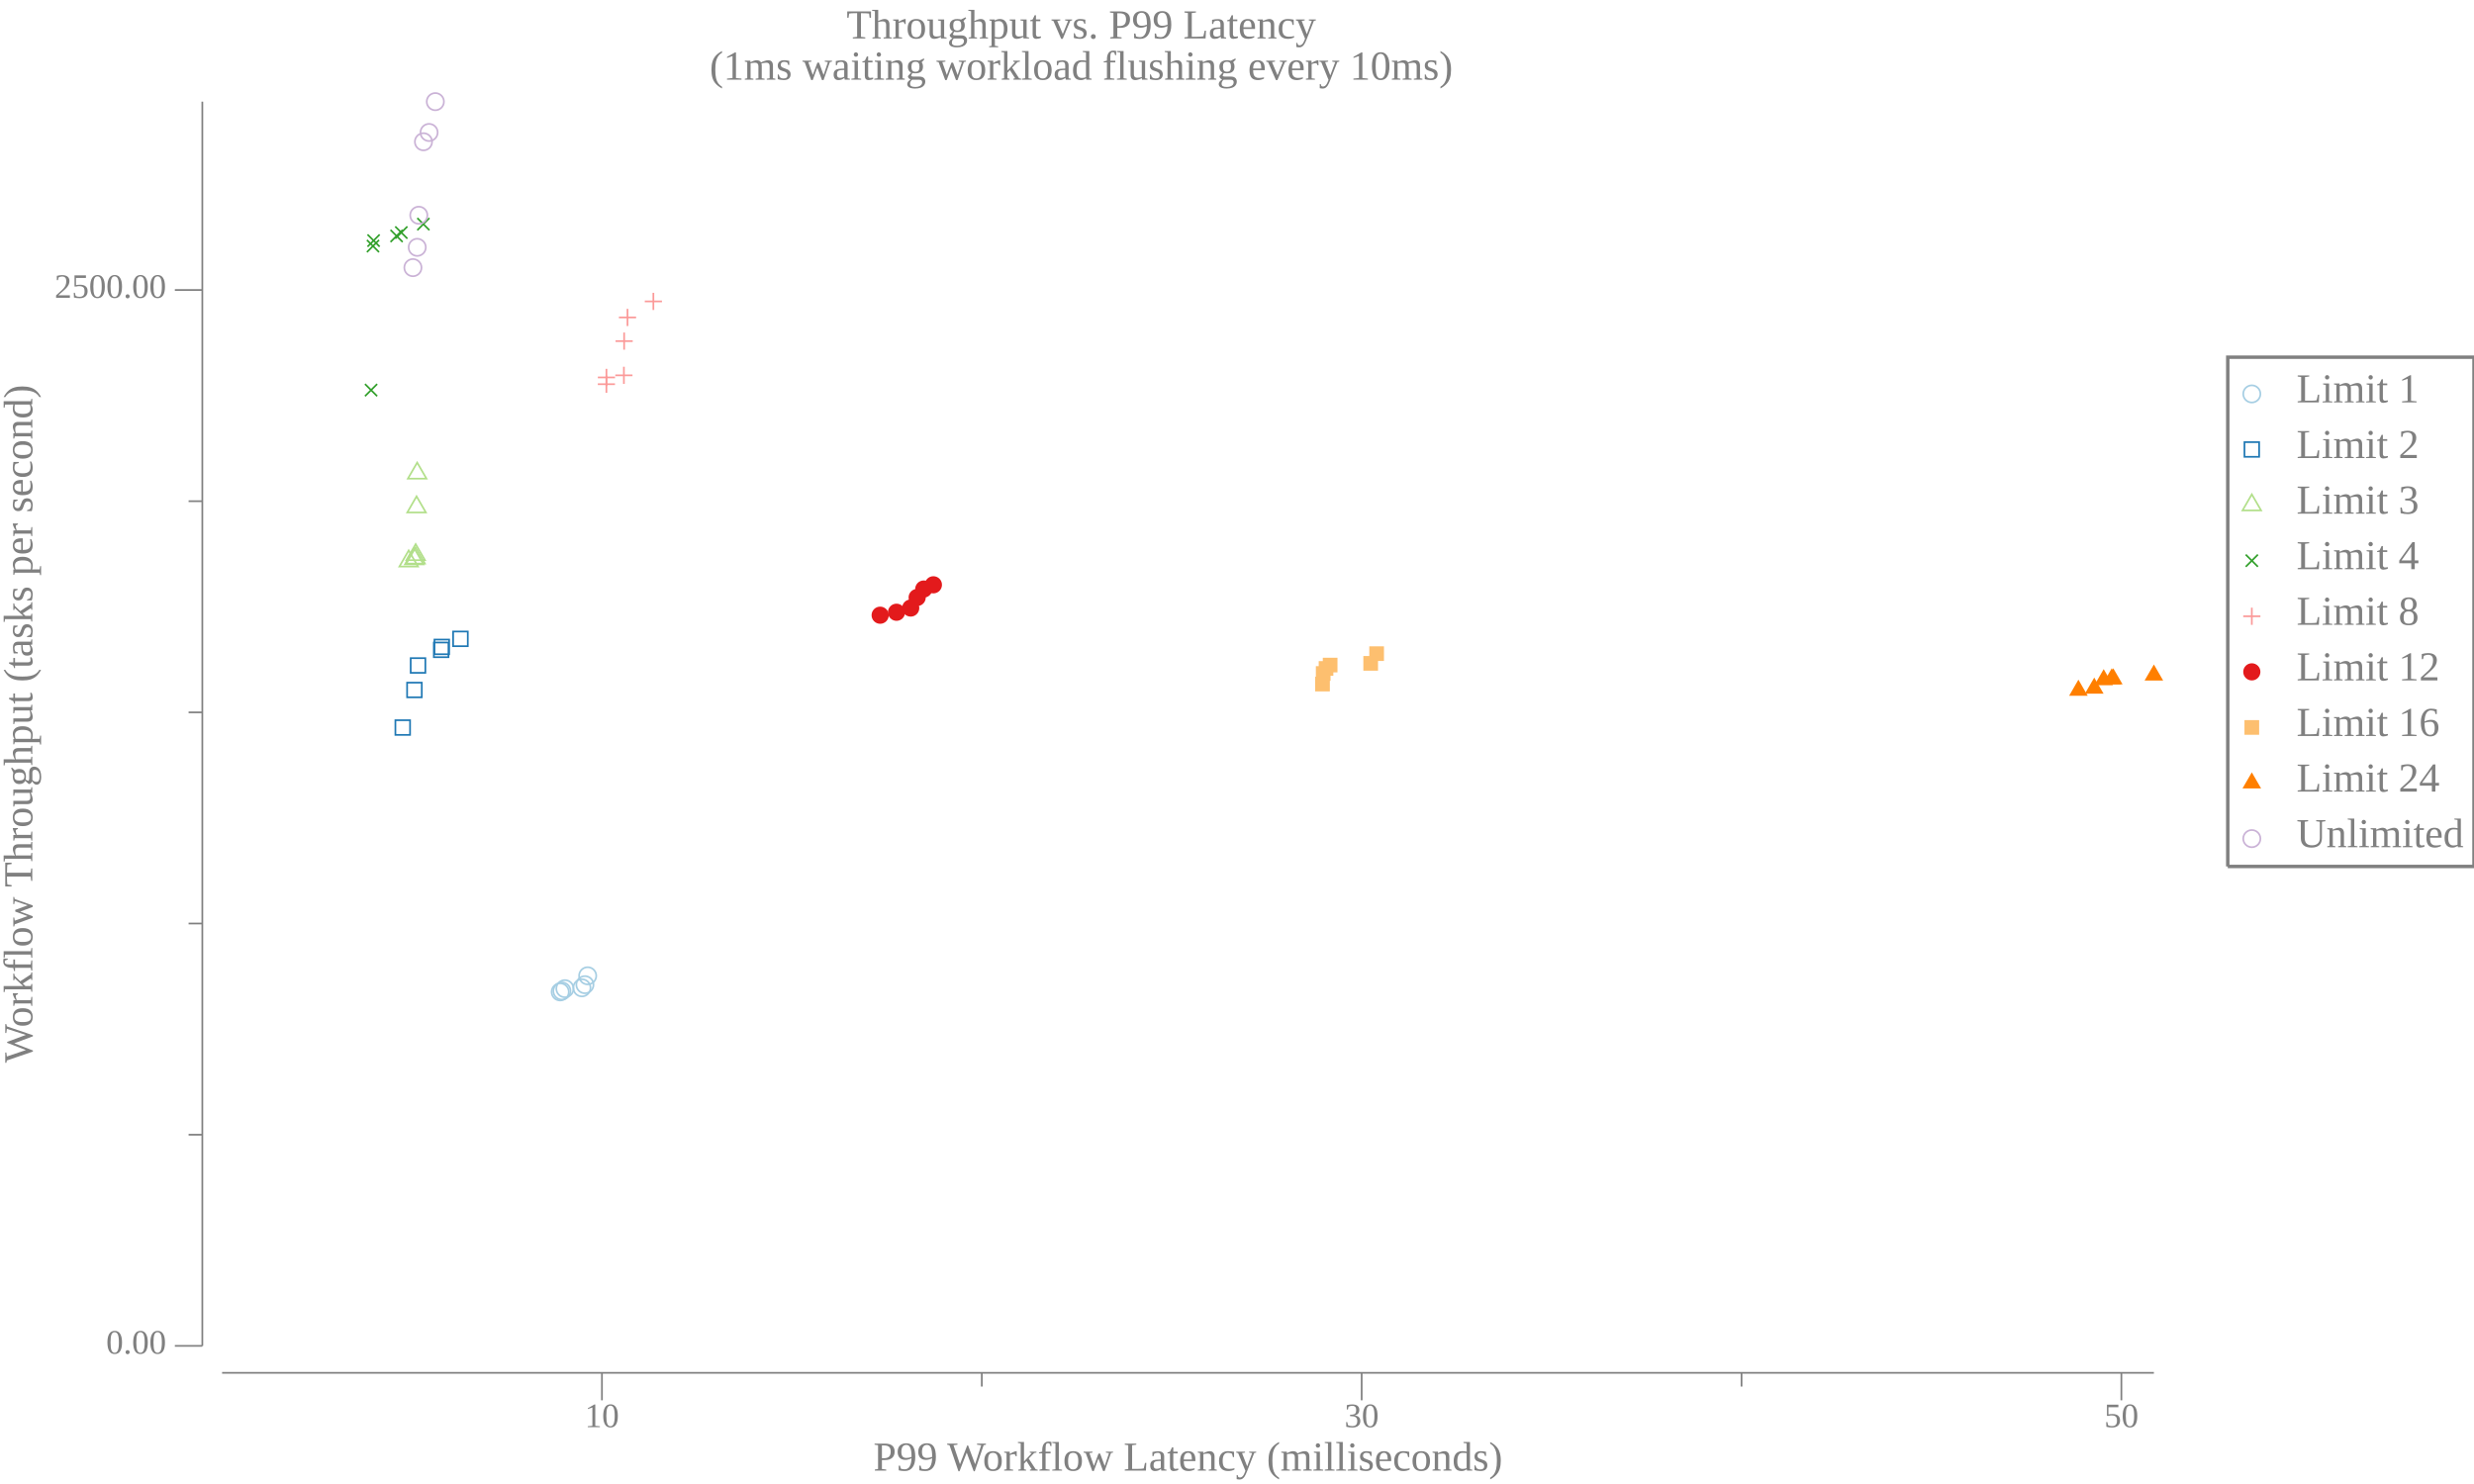
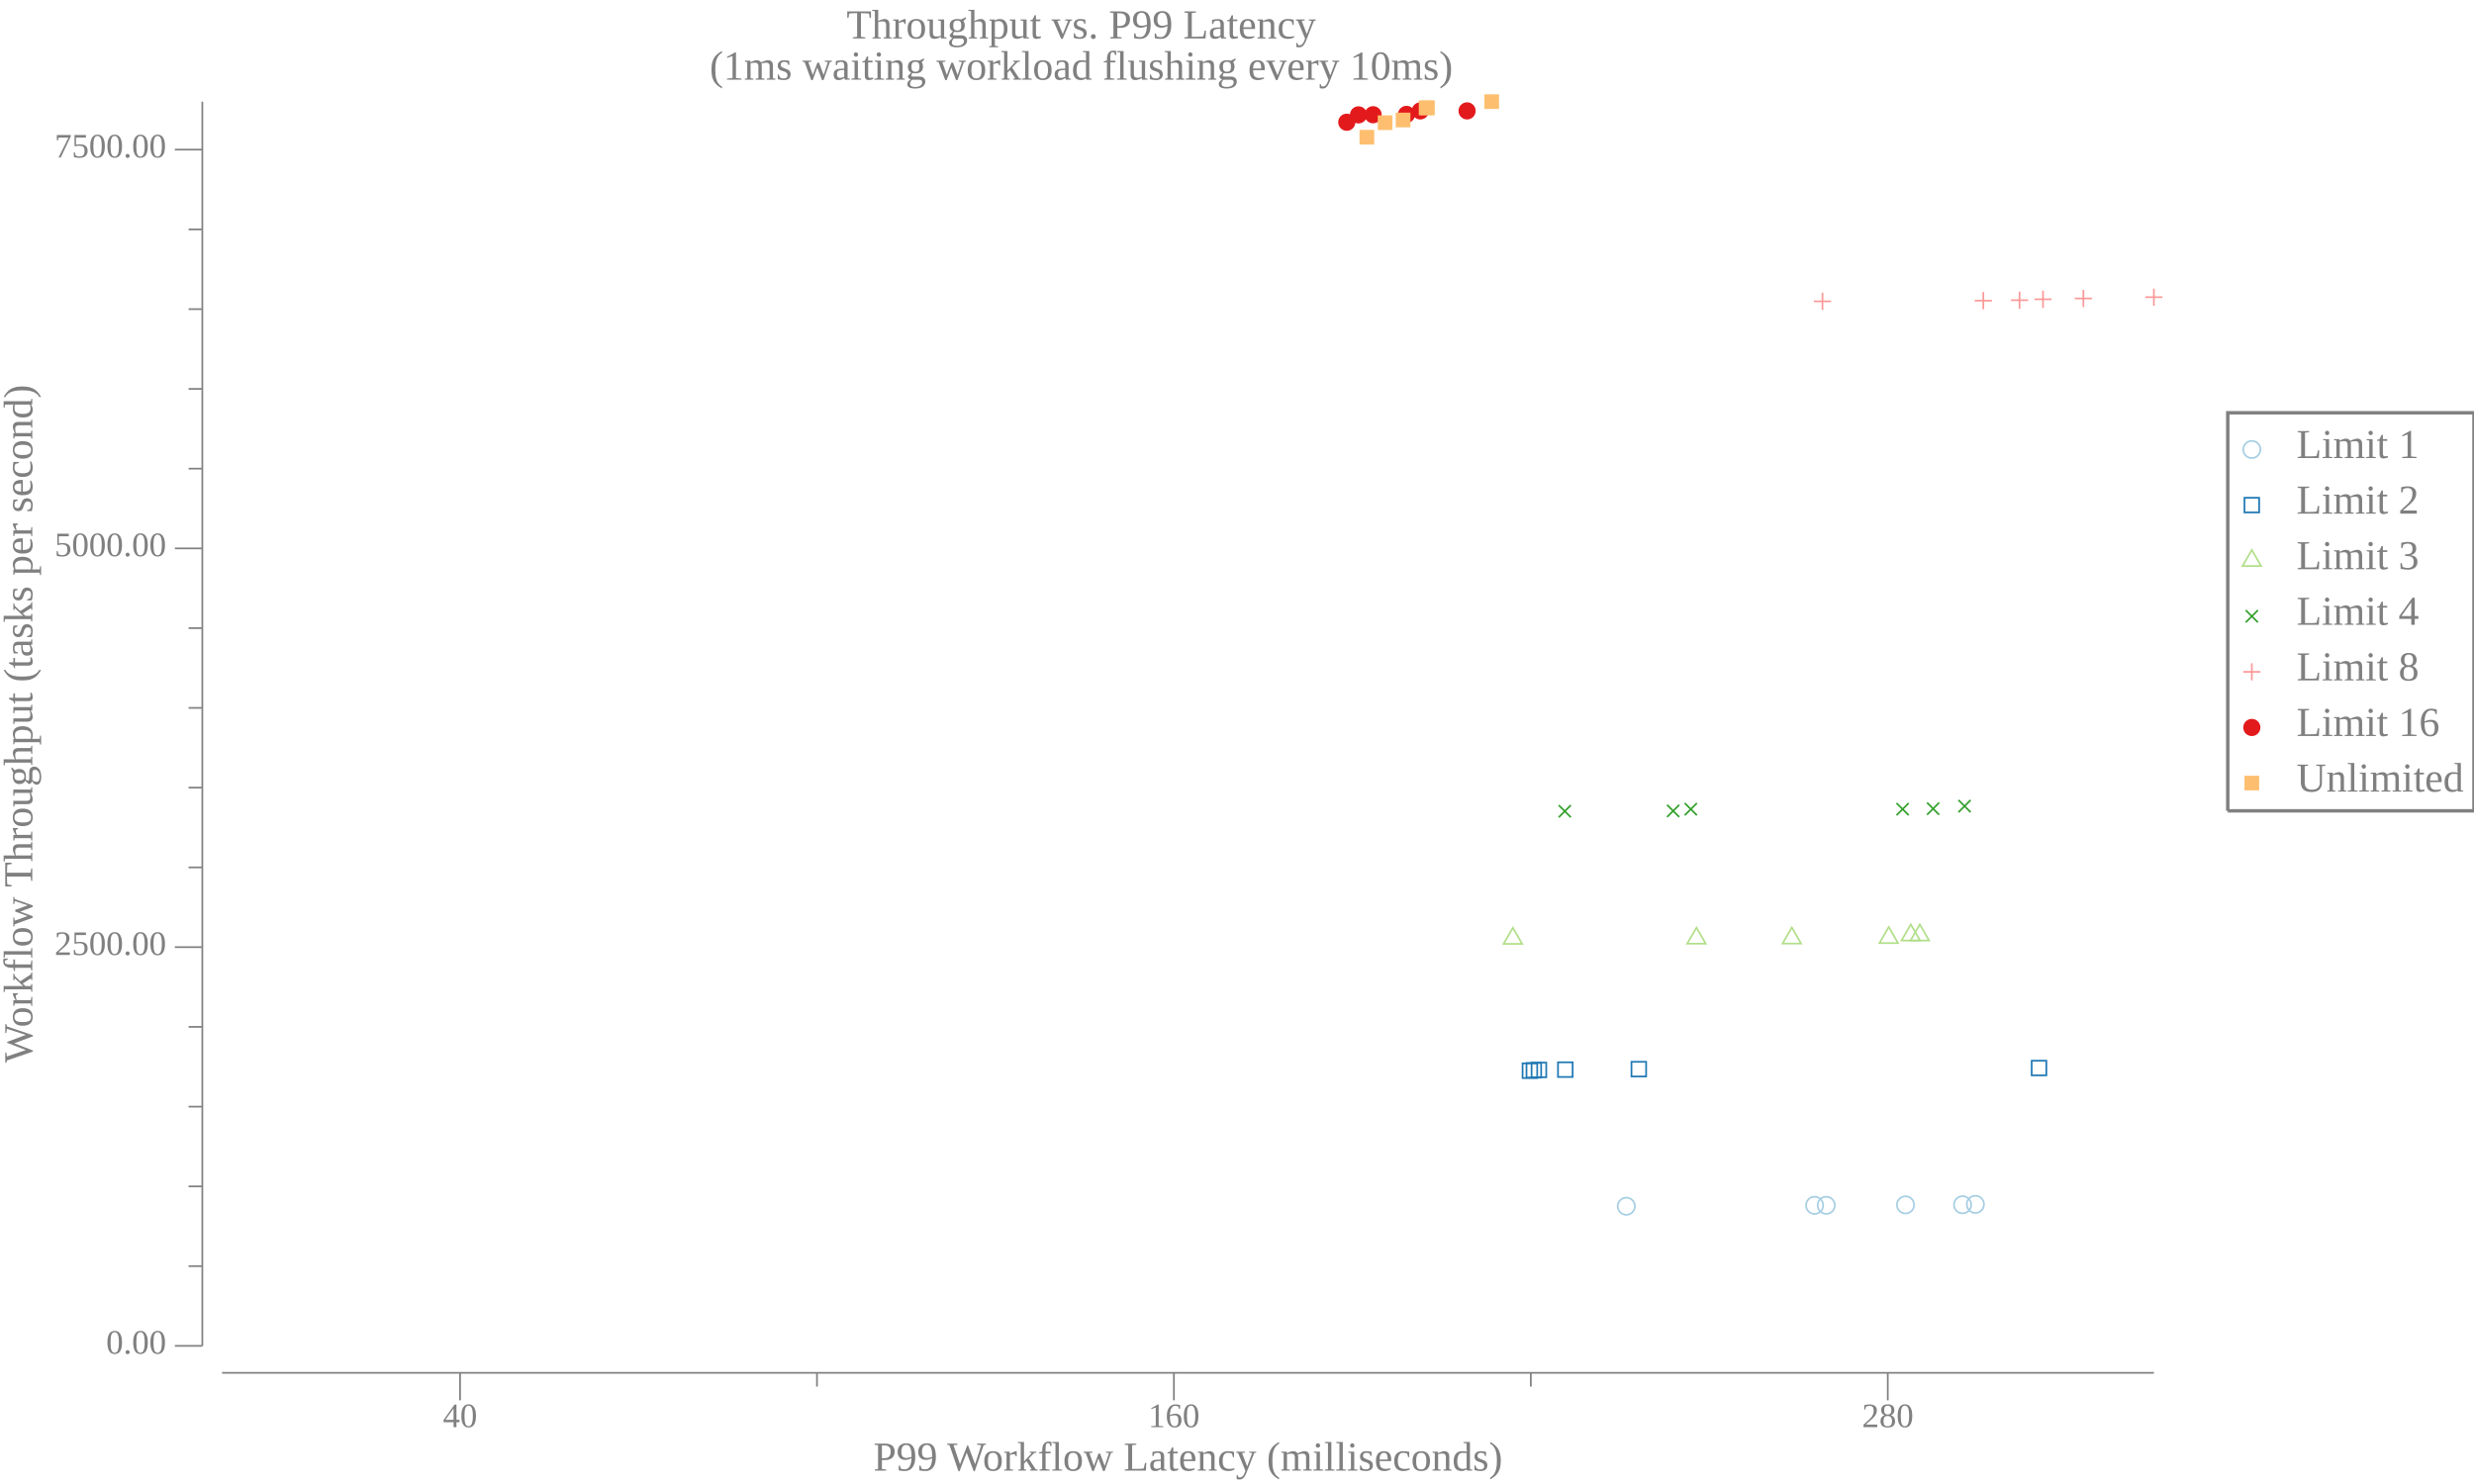
<svg xmlns="http://www.w3.org/2000/svg" width="720pt" height="432pt" viewBox="0 0 720 432">
  <g transform="scale(1, -1) translate(0, -432)">
-     <path d="M657.84,317.33A2.5,2.5 0 1 1 652.84,317.33A2.5,2.5 0 1 1 657.84,317.33Z" style="fill:none;stroke:#A6CEE3;stroke-width:0.5" />
-     <text x="668.34" y="-314.85" transform="scale(1, -1)" style="font-family:Liberation Serif;font-variant:normal;font-weight:normal;font-style:normal;font-size:12px;fill:#808080">Limit 1</text>
-     <path d="M653.2,299.02L657.47,299.02L657.47,303.29L653.2,303.29Z" style="fill:none;stroke:#1F78B4;stroke-width:0.5" />
-     <text x="668.34" y="-298.66" transform="scale(1, -1)" style="font-family:Liberation Serif;font-variant:normal;font-weight:normal;font-style:normal;font-size:12px;fill:#808080">Limit 2</text>
-     <path d="M655.34,288.09L652.63,283.41L658.04,283.41Z" style="fill:none;stroke:#B2DF8A;stroke-width:0.5" />
-     <text x="668.34" y="-282.48" transform="scale(1, -1)" style="font-family:Liberation Serif;font-variant:normal;font-weight:normal;font-style:normal;font-size:12px;fill:#808080">Limit 3</text>
-     <path d="M653.57,267.02L657.11,270.55" style="fill:none;stroke:#33A02C;stroke-width:0.5" />
-     <path d="M653.57,270.55L657.11,267.02" style="fill:none;stroke:#33A02C;stroke-width:0.5" />
-     <text x="668.34" y="-266.3" transform="scale(1, -1)" style="font-family:Liberation Serif;font-variant:normal;font-weight:normal;font-style:normal;font-size:12px;fill:#808080">Limit 4</text>
-     <path d="M655.34,255.1L655.34,250.1" style="fill:none;stroke:#FB9A99;stroke-width:0.5" />
-     <path d="M652.84,252.6L657.84,252.6" style="fill:none;stroke:#FB9A99;stroke-width:0.5" />
-     <text x="668.34" y="-250.11" transform="scale(1, -1)" style="font-family:Liberation Serif;font-variant:normal;font-weight:normal;font-style:normal;font-size:12px;fill:#808080">Limit 8</text>
-     <path d="M657.84,236.42A2.5,2.5 0 1 1 652.84,236.42A2.5,2.5 0 1 1 657.84,236.42Z" style="fill:#E31A1C" />
-     <text x="668.34" y="-233.93" transform="scale(1, -1)" style="font-family:Liberation Serif;font-variant:normal;font-weight:normal;font-style:normal;font-size:12px;fill:#808080">Limit 12</text>
-     <path d="M653.2,218.1L657.47,218.1L657.47,222.37L653.2,222.37Z" style="fill:#FDBF6F" />
+     <path d="M657.84,301.15A2.5,2.5 0 1 1 652.84,301.15A2.5,2.5 0 1 1 657.84,301.15Z" style="fill:none;stroke:#A6CEE3;stroke-width:0.5" />
+     <text x="668.34" y="-298.66" transform="scale(1, -1)" style="font-family:Liberation Serif;font-variant:normal;font-weight:normal;font-style:normal;font-size:12px;fill:#808080">Limit 1</text>
+     <path d="M653.2,282.83L657.47,282.83L657.47,287.1L653.2,287.1Z" style="fill:none;stroke:#1F78B4;stroke-width:0.5" />
+     <text x="668.34" y="-282.48" transform="scale(1, -1)" style="font-family:Liberation Serif;font-variant:normal;font-weight:normal;font-style:normal;font-size:12px;fill:#808080">Limit 2</text>
+     <path d="M655.34,271.91L652.63,267.22L658.04,267.22Z" style="fill:none;stroke:#B2DF8A;stroke-width:0.5" />
+     <text x="668.34" y="-266.3" transform="scale(1, -1)" style="font-family:Liberation Serif;font-variant:normal;font-weight:normal;font-style:normal;font-size:12px;fill:#808080">Limit 3</text>
+     <path d="M653.57,250.83L657.11,254.37" style="fill:none;stroke:#33A02C;stroke-width:0.5" />
+     <path d="M653.57,254.37L657.11,250.83" style="fill:none;stroke:#33A02C;stroke-width:0.5" />
+     <text x="668.34" y="-250.11" transform="scale(1, -1)" style="font-family:Liberation Serif;font-variant:normal;font-weight:normal;font-style:normal;font-size:12px;fill:#808080">Limit 4</text>
+     <path d="M655.34,238.92L655.34,233.92" style="fill:none;stroke:#FB9A99;stroke-width:0.5" />
+     <path d="M652.84,236.42L657.84,236.42" style="fill:none;stroke:#FB9A99;stroke-width:0.5" />
+     <text x="668.34" y="-233.93" transform="scale(1, -1)" style="font-family:Liberation Serif;font-variant:normal;font-weight:normal;font-style:normal;font-size:12px;fill:#808080">Limit 8</text>
+     <path d="M657.84,220.23A2.5,2.5 0 1 1 652.84,220.23A2.5,2.5 0 1 1 657.84,220.23Z" style="fill:#E31A1C" />
    <text x="668.34" y="-217.75" transform="scale(1, -1)" style="font-family:Liberation Serif;font-variant:normal;font-weight:normal;font-style:normal;font-size:12px;fill:#808080">Limit 16</text>
-     <path d="M655.34,207.17L652.63,202.49L658.04,202.49Z" style="fill:#FF7F00" />
-     <text x="668.34" y="-201.56" transform="scale(1, -1)" style="font-family:Liberation Serif;font-variant:normal;font-weight:normal;font-style:normal;font-size:12px;fill:#808080">Limit 24</text>
-     <path d="M657.84,187.87A2.5,2.5 0 1 1 652.84,187.87A2.5,2.5 0 1 1 657.84,187.87Z" style="fill:none;stroke:#CAB2D6;stroke-width:0.5" />
-     <text x="668.34" y="-185.38" transform="scale(1, -1)" style="font-family:Liberation Serif;font-variant:normal;font-weight:normal;font-style:normal;font-size:12px;fill:#808080">Unlimited</text>
-     <path d="M648.34,179.77L648.34,328.02L720,328.02L720,179.77L648.34,179.77" style="fill:none;stroke:#808080" />
+     <path d="M653.2,201.92L657.47,201.92L657.47,206.18L653.2,206.18Z" style="fill:#FDBF6F" />
+     <text x="668.34" y="-201.56" transform="scale(1, -1)" style="font-family:Liberation Serif;font-variant:normal;font-weight:normal;font-style:normal;font-size:12px;fill:#808080">Unlimited</text>
+     <path d="M648.34,195.96L648.34,311.84L720,311.84L720,195.96L648.34,195.96" style="fill:none;stroke:#808080" />
    <path d="M0,0L629.34,0L629.34,432L0,432Z" style="fill:#-8000000000000000-8000000000000000-8000000000000000;fill-opacity:0" />
    <text x="246.35" y="-420.81" transform="scale(1, -1)" style="font-family:Liberation Serif;font-variant:normal;font-weight:normal;font-style:normal;font-size:12px;fill:#808080">Throughput vs. P99 Latency</text>
    <text x="206.52" y="-408.81" transform="scale(1, -1)" style="font-family:Liberation Serif;font-variant:normal;font-weight:normal;font-style:normal;font-size:12px;fill:#808080">(1ms waiting workload flushing every 10ms)</text>
    <text x="254.18" y="-3.902" transform="scale(1, -1)" style="font-family:Liberation Serif;font-variant:normal;font-weight:normal;font-style:normal;font-size:12px;fill:#808080">P99 Workflow Latency (milliseconds)</text>
-     <text x="170.18" y="-16.541" transform="scale(1, -1)" style="font-family:Liberation Serif;font-variant:normal;font-weight:normal;font-style:normal;font-size:10px;fill:#808080">10</text>
-     <text x="391.28" y="-16.541" transform="scale(1, -1)" style="font-family:Liberation Serif;font-variant:normal;font-weight:normal;font-style:normal;font-size:10px;fill:#808080">30</text>
-     <text x="612.38" y="-16.541" transform="scale(1, -1)" style="font-family:Liberation Serif;font-variant:normal;font-weight:normal;font-style:normal;font-size:10px;fill:#808080">50</text>
-     <path d="M175.18,24.363L175.18,32.363" style="fill:none;stroke:#808080;stroke-width:0.5" />
-     <path d="M396.28,24.363L396.28,32.363" style="fill:none;stroke:#808080;stroke-width:0.5" />
-     <path d="M617.38,24.363L617.38,32.363" style="fill:none;stroke:#808080;stroke-width:0.5" />
-     <path d="M285.73,28.363L285.73,32.363" style="fill:none;stroke:#808080;stroke-width:0.5" />
-     <path d="M506.83,28.363L506.83,32.363" style="fill:none;stroke:#808080;stroke-width:0.5" />
+     <text x="128.89" y="-16.541" transform="scale(1, -1)" style="font-family:Liberation Serif;font-variant:normal;font-weight:normal;font-style:normal;font-size:10px;fill:#808080">40</text>
+     <text x="334.14" y="-16.541" transform="scale(1, -1)" style="font-family:Liberation Serif;font-variant:normal;font-weight:normal;font-style:normal;font-size:10px;fill:#808080">160</text>
+     <text x="541.89" y="-16.541" transform="scale(1, -1)" style="font-family:Liberation Serif;font-variant:normal;font-weight:normal;font-style:normal;font-size:10px;fill:#808080">280</text>
+     <path d="M133.89,24.363L133.89,32.363" style="fill:none;stroke:#808080;stroke-width:0.5" />
+     <path d="M341.64,24.363L341.64,32.363" style="fill:none;stroke:#808080;stroke-width:0.5" />
+     <path d="M549.39,24.363L549.39,32.363" style="fill:none;stroke:#808080;stroke-width:0.5" />
+     <path d="M237.76,28.363L237.76,32.363" style="fill:none;stroke:#808080;stroke-width:0.5" />
+     <path d="M445.51,28.363L445.51,32.363" style="fill:none;stroke:#808080;stroke-width:0.5" />
    <path d="M64.635,32.363L626.84,32.363" style="fill:none;stroke:#808080;stroke-width:0.5" />
    <g transform="rotate(90)">
      <text x="122.59" y="9.387" transform="scale(1, -1)" style="font-family:Liberation Serif;font-variant:normal;font-weight:normal;font-style:normal;font-size:12px;fill:#808080">Workflow Throughput (tasks per second)</text>
    </g>
    <text x="30.885" y="-37.924" transform="scale(1, -1)" style="font-family:Liberation Serif;font-variant:normal;font-weight:normal;font-style:normal;font-size:10px;fill:#808080">0.00</text>
-     <text x="15.885" y="-345.29" transform="scale(1, -1)" style="font-family:Liberation Serif;font-variant:normal;font-weight:normal;font-style:normal;font-size:10px;fill:#808080">2500.00</text>
+     <text x="15.885" y="-154" transform="scale(1, -1)" style="font-family:Liberation Serif;font-variant:normal;font-weight:normal;font-style:normal;font-size:10px;fill:#808080">2500.00</text>
+     <text x="15.885" y="-270.08" transform="scale(1, -1)" style="font-family:Liberation Serif;font-variant:normal;font-weight:normal;font-style:normal;font-size:10px;fill:#808080">5000.00</text>
+     <text x="15.885" y="-386.15" transform="scale(1, -1)" style="font-family:Liberation Serif;font-variant:normal;font-weight:normal;font-style:normal;font-size:10px;fill:#808080">7500.00</text>
    <path d="M50.885,40.209L58.885,40.209" style="fill:none;stroke:#808080;stroke-width:0.5" />
-     <path d="M50.885,347.58L58.885,347.58" style="fill:none;stroke:#808080;stroke-width:0.5" />
-     <path d="M54.885,101.68L58.885,101.68" style="fill:none;stroke:#808080;stroke-width:0.5" />
-     <path d="M54.885,163.16L58.885,163.16" style="fill:none;stroke:#808080;stroke-width:0.5" />
-     <path d="M54.885,224.63L58.885,224.63" style="fill:none;stroke:#808080;stroke-width:0.5" />
-     <path d="M54.885,286.1L58.885,286.1" style="fill:none;stroke:#808080;stroke-width:0.5" />
+     <path d="M50.885,156.28L58.885,156.28" style="fill:none;stroke:#808080;stroke-width:0.5" />
+     <path d="M50.885,272.36L58.885,272.36" style="fill:none;stroke:#808080;stroke-width:0.5" />
+     <path d="M50.885,388.44L58.885,388.44" style="fill:none;stroke:#808080;stroke-width:0.5" />
+     <path d="M54.885,63.424L58.885,63.424" style="fill:none;stroke:#808080;stroke-width:0.5" />
+     <path d="M54.885,86.639L58.885,86.639" style="fill:none;stroke:#808080;stroke-width:0.5" />
+     <path d="M54.885,109.85L58.885,109.85" style="fill:none;stroke:#808080;stroke-width:0.5" />
+     <path d="M54.885,133.07L58.885,133.07" style="fill:none;stroke:#808080;stroke-width:0.5" />
+     <path d="M54.885,179.5L58.885,179.5" style="fill:none;stroke:#808080;stroke-width:0.5" />
+     <path d="M54.885,202.72L58.885,202.72" style="fill:none;stroke:#808080;stroke-width:0.5" />
+     <path d="M54.885,225.93L58.885,225.93" style="fill:none;stroke:#808080;stroke-width:0.5" />
+     <path d="M54.885,249.15L58.885,249.15" style="fill:none;stroke:#808080;stroke-width:0.5" />
+     <path d="M54.885,295.58L58.885,295.58" style="fill:none;stroke:#808080;stroke-width:0.5" />
+     <path d="M54.885,318.79L58.885,318.79" style="fill:none;stroke:#808080;stroke-width:0.5" />
+     <path d="M54.885,342.01L58.885,342.01" style="fill:none;stroke:#808080;stroke-width:0.5" />
+     <path d="M54.885,365.22L58.885,365.22" style="fill:none;stroke:#808080;stroke-width:0.5" />
    <path d="M58.885,40.209L58.885,402.41" style="fill:none;stroke:#808080;stroke-width:0.5" />
-     <path d="M165.53,143.25A2.5,2.5 0 1 1 160.53,143.25A2.5,2.5 0 1 1 165.53,143.25Z" style="fill:none;stroke:#A6CEE3;stroke-width:0.5" />
-     <path d="M166.03,143.51A2.5,2.5 0 1 1 161.03,143.51A2.5,2.5 0 1 1 166.03,143.51Z" style="fill:none;stroke:#A6CEE3;stroke-width:0.5" />
-     <path d="M166.9,144.19A2.5,2.5 0 1 1 161.9,144.19A2.5,2.5 0 1 1 166.9,144.19Z" style="fill:none;stroke:#A6CEE3;stroke-width:0.5" />
-     <path d="M171.85,144.44A2.5,2.5 0 1 1 166.85,144.44A2.5,2.5 0 1 1 171.85,144.44Z" style="fill:none;stroke:#A6CEE3;stroke-width:0.5" />
-     <path d="M172.73,145.35A2.5,2.5 0 1 1 167.73,145.35A2.5,2.5 0 1 1 172.73,145.35Z" style="fill:none;stroke:#A6CEE3;stroke-width:0.5" />
-     <path d="M173.53,147.94A2.5,2.5 0 1 1 168.53,147.94A2.5,2.5 0 1 1 173.53,147.94Z" style="fill:none;stroke:#A6CEE3;stroke-width:0.5" />
-     <path d="M115.07,218.07L119.34,218.07L119.34,222.34L115.07,222.34Z" style="fill:none;stroke:#1F78B4;stroke-width:0.5" />
-     <path d="M118.48,229.01L122.75,229.01L122.75,233.28L118.48,233.28Z" style="fill:none;stroke:#1F78B4;stroke-width:0.5" />
-     <path d="M119.52,236.14L123.79,236.14L123.79,240.41L119.52,240.41Z" style="fill:none;stroke:#1F78B4;stroke-width:0.5" />
-     <path d="M126.26,240.69L130.52,240.69L130.52,244.96L126.26,244.96Z" style="fill:none;stroke:#1F78B4;stroke-width:0.5" />
-     <path d="M126.44,241.55L130.71,241.55L130.71,245.82L126.44,245.82Z" style="fill:none;stroke:#1F78B4;stroke-width:0.5" />
-     <path d="M131.87,243.89L136.14,243.89L136.14,248.16L131.87,248.16Z" style="fill:none;stroke:#1F78B4;stroke-width:0.5" />
-     <path d="M118.94,271.77L116.24,267.08L121.65,267.08Z" style="fill:none;stroke:#B2DF8A;stroke-width:0.5" />
-     <path d="M120.56,272.39L117.85,267.7L123.26,267.7Z" style="fill:none;stroke:#B2DF8A;stroke-width:0.5" />
-     <path d="M120.95,272.63L118.24,267.94L123.66,267.94Z" style="fill:none;stroke:#B2DF8A;stroke-width:0.5" />
-     <path d="M120.97,273.61L118.26,268.93L123.68,268.93Z" style="fill:none;stroke:#B2DF8A;stroke-width:0.5" />
-     <path d="M121.23,287.51L118.53,282.82L123.94,282.82Z" style="fill:none;stroke:#B2DF8A;stroke-width:0.5" />
-     <path d="M121.41,297.34L118.7,292.66L124.12,292.66Z" style="fill:none;stroke:#B2DF8A;stroke-width:0.5" />
-     <path d="M106.22,316.67L109.76,320.21" style="fill:none;stroke:#33A02C;stroke-width:0.5" />
-     <path d="M106.22,320.21L109.76,316.67" style="fill:none;stroke:#33A02C;stroke-width:0.5" />
-     <path d="M106.78,358.6L110.31,362.13" style="fill:none;stroke:#33A02C;stroke-width:0.5" />
-     <path d="M106.78,362.13L110.31,358.6" style="fill:none;stroke:#33A02C;stroke-width:0.5" />
-     <path d="M106.96,360.19L110.49,363.73" style="fill:none;stroke:#33A02C;stroke-width:0.5" />
-     <path d="M106.96,363.73L110.49,360.19" style="fill:none;stroke:#33A02C;stroke-width:0.5" />
-     <path d="M113.64,361.55L117.18,365.08" style="fill:none;stroke:#33A02C;stroke-width:0.5" />
-     <path d="M113.64,365.08L117.18,361.55" style="fill:none;stroke:#33A02C;stroke-width:0.5" />
-     <path d="M115.02,362.53L118.56,366.07" style="fill:none;stroke:#33A02C;stroke-width:0.5" />
-     <path d="M115.02,366.07L118.56,362.53" style="fill:none;stroke:#33A02C;stroke-width:0.5" />
-     <path d="M121.44,364.99L124.97,368.53" style="fill:none;stroke:#33A02C;stroke-width:0.5" />
-     <path d="M121.44,368.53L124.97,364.99" style="fill:none;stroke:#33A02C;stroke-width:0.5" />
-     <path d="M176.48,322.66L176.48,317.66" style="fill:none;stroke:#FB9A99;stroke-width:0.5" />
-     <path d="M173.98,320.16L178.98,320.16" style="fill:none;stroke:#FB9A99;stroke-width:0.5" />
-     <path d="M176.49,324.63L176.49,319.63" style="fill:none;stroke:#FB9A99;stroke-width:0.5" />
-     <path d="M173.99,322.13L178.99,322.13" style="fill:none;stroke:#FB9A99;stroke-width:0.5" />
-     <path d="M181.57,325.24L181.57,320.24" style="fill:none;stroke:#FB9A99;stroke-width:0.5" />
-     <path d="M179.07,322.74L184.07,322.74" style="fill:none;stroke:#FB9A99;stroke-width:0.5" />
-     <path d="M181.64,335.2L181.64,330.2" style="fill:none;stroke:#FB9A99;stroke-width:0.5" />
-     <path d="M179.14,332.7L184.14,332.7" style="fill:none;stroke:#FB9A99;stroke-width:0.5" />
-     <path d="M182.62,342.09L182.62,337.09" style="fill:none;stroke:#FB9A99;stroke-width:0.5" />
-     <path d="M180.12,339.59L185.12,339.59" style="fill:none;stroke:#FB9A99;stroke-width:0.5" />
-     <path d="M190.15,346.76L190.15,341.76" style="fill:none;stroke:#FB9A99;stroke-width:0.5" />
-     <path d="M187.65,344.26L192.65,344.26" style="fill:none;stroke:#FB9A99;stroke-width:0.5" />
-     <path d="M258.65,252.91A2.5,2.5 0 1 1 253.65,252.91A2.5,2.5 0 1 1 258.65,252.91Z" style="fill:#E31A1C" />
-     <path d="M263.41,253.77A2.5,2.5 0 1 1 258.41,253.77A2.5,2.5 0 1 1 263.41,253.77Z" style="fill:#E31A1C" />
-     <path d="M267.54,255A2.5,2.5 0 1 1 262.54,255A2.5,2.5 0 1 1 267.54,255Z" style="fill:#E31A1C" />
-     <path d="M269.42,258.07A2.5,2.5 0 1 1 264.42,258.07A2.5,2.5 0 1 1 269.42,258.07Z" style="fill:#E31A1C" />
-     <path d="M271.34,260.53A2.5,2.5 0 1 1 266.34,260.53A2.5,2.5 0 1 1 271.34,260.53Z" style="fill:#E31A1C" />
-     <path d="M274.14,261.76A2.5,2.5 0 1 1 269.14,261.76A2.5,2.5 0 1 1 274.14,261.76Z" style="fill:#E31A1C" />
-     <path d="M382.75,230.73L387.02,230.73L387.02,235L382.75,235Z" style="fill:#FDBF6F" />
-     <path d="M382.95,233.81L387.22,233.81L387.22,238.08L382.95,238.08Z" style="fill:#FDBF6F" />
-     <path d="M383.78,235.28L388.04,235.28L388.04,239.55L383.78,239.55Z" style="fill:#FDBF6F" />
-     <path d="M384.97,236.27L389.24,236.27L389.24,240.53L384.97,240.53Z" style="fill:#FDBF6F" />
-     <path d="M396.77,236.76L401.04,236.76L401.04,241.03L396.77,241.03Z" style="fill:#FDBF6F" />
-     <path d="M398.5,239.59L402.77,239.59L402.77,243.85L398.5,243.85Z" style="fill:#FDBF6F" />
-     <path d="M604.87,234.15L602.17,229.46L607.58,229.46Z" style="fill:#FF7F00" />
-     <path d="M609.48,234.76L606.77,230.08L612.19,230.08Z" style="fill:#FF7F00" />
-     <path d="M612.23,237.22L609.52,232.53L614.93,232.53Z" style="fill:#FF7F00" />
-     <path d="M614.58,237.47L611.88,232.78L617.29,232.78Z" style="fill:#FF7F00" />
-     <path d="M615.02,237.47L612.32,232.78L617.73,232.78Z" style="fill:#FF7F00" />
-     <path d="M626.84,238.57L624.13,233.89L629.54,233.89Z" style="fill:#FF7F00" />
-     <path d="M122.67,354.09A2.5,2.5 0 1 1 117.67,354.09A2.5,2.5 0 1 1 122.67,354.09Z" style="fill:none;stroke:#CAB2D6;stroke-width:0.5" />
-     <path d="M123.92,360A2.5,2.5 0 1 1 118.92,360A2.5,2.5 0 1 1 123.92,360Z" style="fill:none;stroke:#CAB2D6;stroke-width:0.5" />
-     <path d="M124.38,369.34A2.5,2.5 0 1 1 119.38,369.34A2.5,2.5 0 1 1 124.38,369.34Z" style="fill:none;stroke:#CAB2D6;stroke-width:0.5" />
-     <path d="M125.74,390.73A2.5,2.5 0 1 1 120.74,390.73A2.5,2.5 0 1 1 125.74,390.73Z" style="fill:none;stroke:#CAB2D6;stroke-width:0.5" />
-     <path d="M127.37,393.44A2.5,2.5 0 1 1 122.37,393.44A2.5,2.5 0 1 1 127.37,393.44Z" style="fill:none;stroke:#CAB2D6;stroke-width:0.5" />
-     <path d="M129.19,402.41A2.5,2.5 0 1 1 124.19,402.41A2.5,2.5 0 1 1 129.19,402.41Z" style="fill:none;stroke:#CAB2D6;stroke-width:0.5" />
+     <path d="M475.8,80.863A2.5,2.5 0 1 1 470.8,80.863A2.5,2.5 0 1 1 475.8,80.863Z" style="fill:none;stroke:#A6CEE3;stroke-width:0.5" />
+     <path d="M530.6,81.119A2.5,2.5 0 1 1 525.6,81.119A2.5,2.5 0 1 1 530.6,81.119Z" style="fill:none;stroke:#A6CEE3;stroke-width:0.5" />
+     <path d="M533.99,81.128A2.5,2.5 0 1 1 528.99,81.128A2.5,2.5 0 1 1 533.99,81.128Z" style="fill:none;stroke:#A6CEE3;stroke-width:0.5" />
+     <path d="M557.05,81.258A2.5,2.5 0 1 1 552.05,81.258A2.5,2.5 0 1 1 557.05,81.258Z" style="fill:none;stroke:#A6CEE3;stroke-width:0.5" />
+     <path d="M573.67,81.291A2.5,2.5 0 1 1 568.67,81.291A2.5,2.5 0 1 1 573.67,81.291Z" style="fill:none;stroke:#A6CEE3;stroke-width:0.5" />
+     <path d="M577.39,81.411A2.5,2.5 0 1 1 572.39,81.411A2.5,2.5 0 1 1 577.39,81.411Z" style="fill:none;stroke:#A6CEE3;stroke-width:0.5" />
+     <path d="M443.11,118.17L447.37,118.17L447.37,122.44L443.11,122.44Z" style="fill:none;stroke:#1F78B4;stroke-width:0.5" />
+     <path d="M444.25,118.31L448.52,118.31L448.52,122.57L444.25,122.57Z" style="fill:none;stroke:#1F78B4;stroke-width:0.5" />
+     <path d="M445.73,118.4L450,118.4L450,122.67L445.73,122.67Z" style="fill:none;stroke:#1F78B4;stroke-width:0.5" />
+     <path d="M453.42,118.49L457.68,118.49L457.68,122.76L453.42,122.76Z" style="fill:none;stroke:#1F78B4;stroke-width:0.5" />
+     <path d="M474.8,118.63L479.07,118.63L479.07,122.9L474.8,122.9Z" style="fill:none;stroke:#1F78B4;stroke-width:0.5" />
+     <path d="M591.27,118.96L595.54,118.96L595.54,123.22L591.27,123.22Z" style="fill:none;stroke:#1F78B4;stroke-width:0.5" />
+     <path d="M440.29,161.92L437.58,157.23L442.99,157.23Z" style="fill:none;stroke:#B2DF8A;stroke-width:0.5" />
+     <path d="M493.72,161.96L491.01,157.28L496.42,157.28Z" style="fill:none;stroke:#B2DF8A;stroke-width:0.5" />
+     <path d="M521.47,162.01L518.76,157.32L524.17,157.32Z" style="fill:none;stroke:#B2DF8A;stroke-width:0.5" />
+     <path d="M549.68,162.15L546.97,157.46L552.38,157.46Z" style="fill:none;stroke:#B2DF8A;stroke-width:0.5" />
+     <path d="M556.09,162.89L553.38,158.2L558.8,158.2Z" style="fill:none;stroke:#B2DF8A;stroke-width:0.5" />
+     <path d="M558.72,162.89L556.01,158.2L561.42,158.2Z" style="fill:none;stroke:#B2DF8A;stroke-width:0.5" />
+     <path d="M453.63,194.08L457.16,197.61" style="fill:none;stroke:#33A02C;stroke-width:0.5" />
+     <path d="M453.63,197.61L457.16,194.08" style="fill:none;stroke:#33A02C;stroke-width:0.5" />
+     <path d="M485.16,194.17L488.7,197.7" style="fill:none;stroke:#33A02C;stroke-width:0.5" />
+     <path d="M485.16,197.7L488.7,194.17" style="fill:none;stroke:#33A02C;stroke-width:0.5" />
+     <path d="M490.3,194.68L493.84,198.21" style="fill:none;stroke:#33A02C;stroke-width:0.5" />
+     <path d="M490.3,198.21L493.84,194.68" style="fill:none;stroke:#33A02C;stroke-width:0.5" />
+     <path d="M551.94,194.68L555.48,198.21" style="fill:none;stroke:#33A02C;stroke-width:0.5" />
+     <path d="M551.94,198.21L555.48,194.68" style="fill:none;stroke:#33A02C;stroke-width:0.5" />
+     <path d="M560.82,194.82L564.35,198.35" style="fill:none;stroke:#33A02C;stroke-width:0.5" />
+     <path d="M560.82,198.35L564.35,194.82" style="fill:none;stroke:#33A02C;stroke-width:0.5" />
+     <path d="M569.97,195.56L573.5,199.1" style="fill:none;stroke:#33A02C;stroke-width:0.5" />
+     <path d="M569.97,199.1L573.5,195.56" style="fill:none;stroke:#33A02C;stroke-width:0.5" />
+     <path d="M530.39,346.78L530.39,341.78" style="fill:none;stroke:#FB9A99;stroke-width:0.5" />
+     <path d="M527.89,344.28L532.89,344.28" style="fill:none;stroke:#FB9A99;stroke-width:0.5" />
+     <path d="M577.2,346.97L577.2,341.97" style="fill:none;stroke:#FB9A99;stroke-width:0.5" />
+     <path d="M574.7,344.47L579.7,344.47" style="fill:none;stroke:#FB9A99;stroke-width:0.5" />
+     <path d="M587.74,347.11L587.74,342.11" style="fill:none;stroke:#FB9A99;stroke-width:0.5" />
+     <path d="M585.24,344.61L590.24,344.61" style="fill:none;stroke:#FB9A99;stroke-width:0.5" />
+     <path d="M594.57,347.38L594.57,342.38" style="fill:none;stroke:#FB9A99;stroke-width:0.5" />
+     <path d="M592.07,344.88L597.07,344.88" style="fill:none;stroke:#FB9A99;stroke-width:0.5" />
+     <path d="M606.32,347.62L606.32,342.62" style="fill:none;stroke:#FB9A99;stroke-width:0.5" />
+     <path d="M603.82,345.12L608.82,345.12" style="fill:none;stroke:#FB9A99;stroke-width:0.5" />
+     <path d="M626.84,347.99L626.84,342.99" style="fill:none;stroke:#FB9A99;stroke-width:0.5" />
+     <path d="M624.34,345.49L629.34,345.49" style="fill:none;stroke:#FB9A99;stroke-width:0.5" />
+     <path d="M394.45,396.42A2.5,2.5 0 1 1 389.45,396.42A2.5,2.5 0 1 1 394.45,396.42Z" style="fill:#E31A1C" />
+     <path d="M397.86,398.56A2.5,2.5 0 1 1 392.86,398.56A2.5,2.5 0 1 1 397.86,398.56Z" style="fill:#E31A1C" />
+     <path d="M402.11,398.6A2.5,2.5 0 1 1 397.11,398.6A2.5,2.5 0 1 1 402.11,398.6Z" style="fill:#E31A1C" />
+     <path d="M411.83,398.7A2.5,2.5 0 1 1 406.83,398.7A2.5,2.5 0 1 1 411.83,398.7Z" style="fill:#E31A1C" />
+     <path d="M415.86,399.72A2.5,2.5 0 1 1 410.86,399.72A2.5,2.5 0 1 1 415.86,399.72Z" style="fill:#E31A1C" />
+     <path d="M429.46,399.72A2.5,2.5 0 1 1 424.46,399.72A2.5,2.5 0 1 1 429.46,399.72Z" style="fill:#E31A1C" />
+     <path d="M395.66,389.92L399.93,389.92L399.93,394.19L395.66,394.19Z" style="fill:#FDBF6F" />
+     <path d="M400.97,394.15L405.23,394.15L405.23,398.42L400.97,398.42Z" style="fill:#FDBF6F" />
+     <path d="M406.2,394.94L410.47,394.94L410.47,399.21L406.2,399.21Z" style="fill:#FDBF6F" />
+     <path d="M412.91,398.47L417.18,398.47L417.18,402.74L412.91,402.74Z" style="fill:#FDBF6F" />
+     <path d="M413.3,398.47L417.56,398.47L417.56,402.74L413.3,402.74Z" style="fill:#FDBF6F" />
+     <path d="M431.99,400.28L436.26,400.28L436.26,404.55L431.99,404.55Z" style="fill:#FDBF6F" />
  </g>
</svg>
